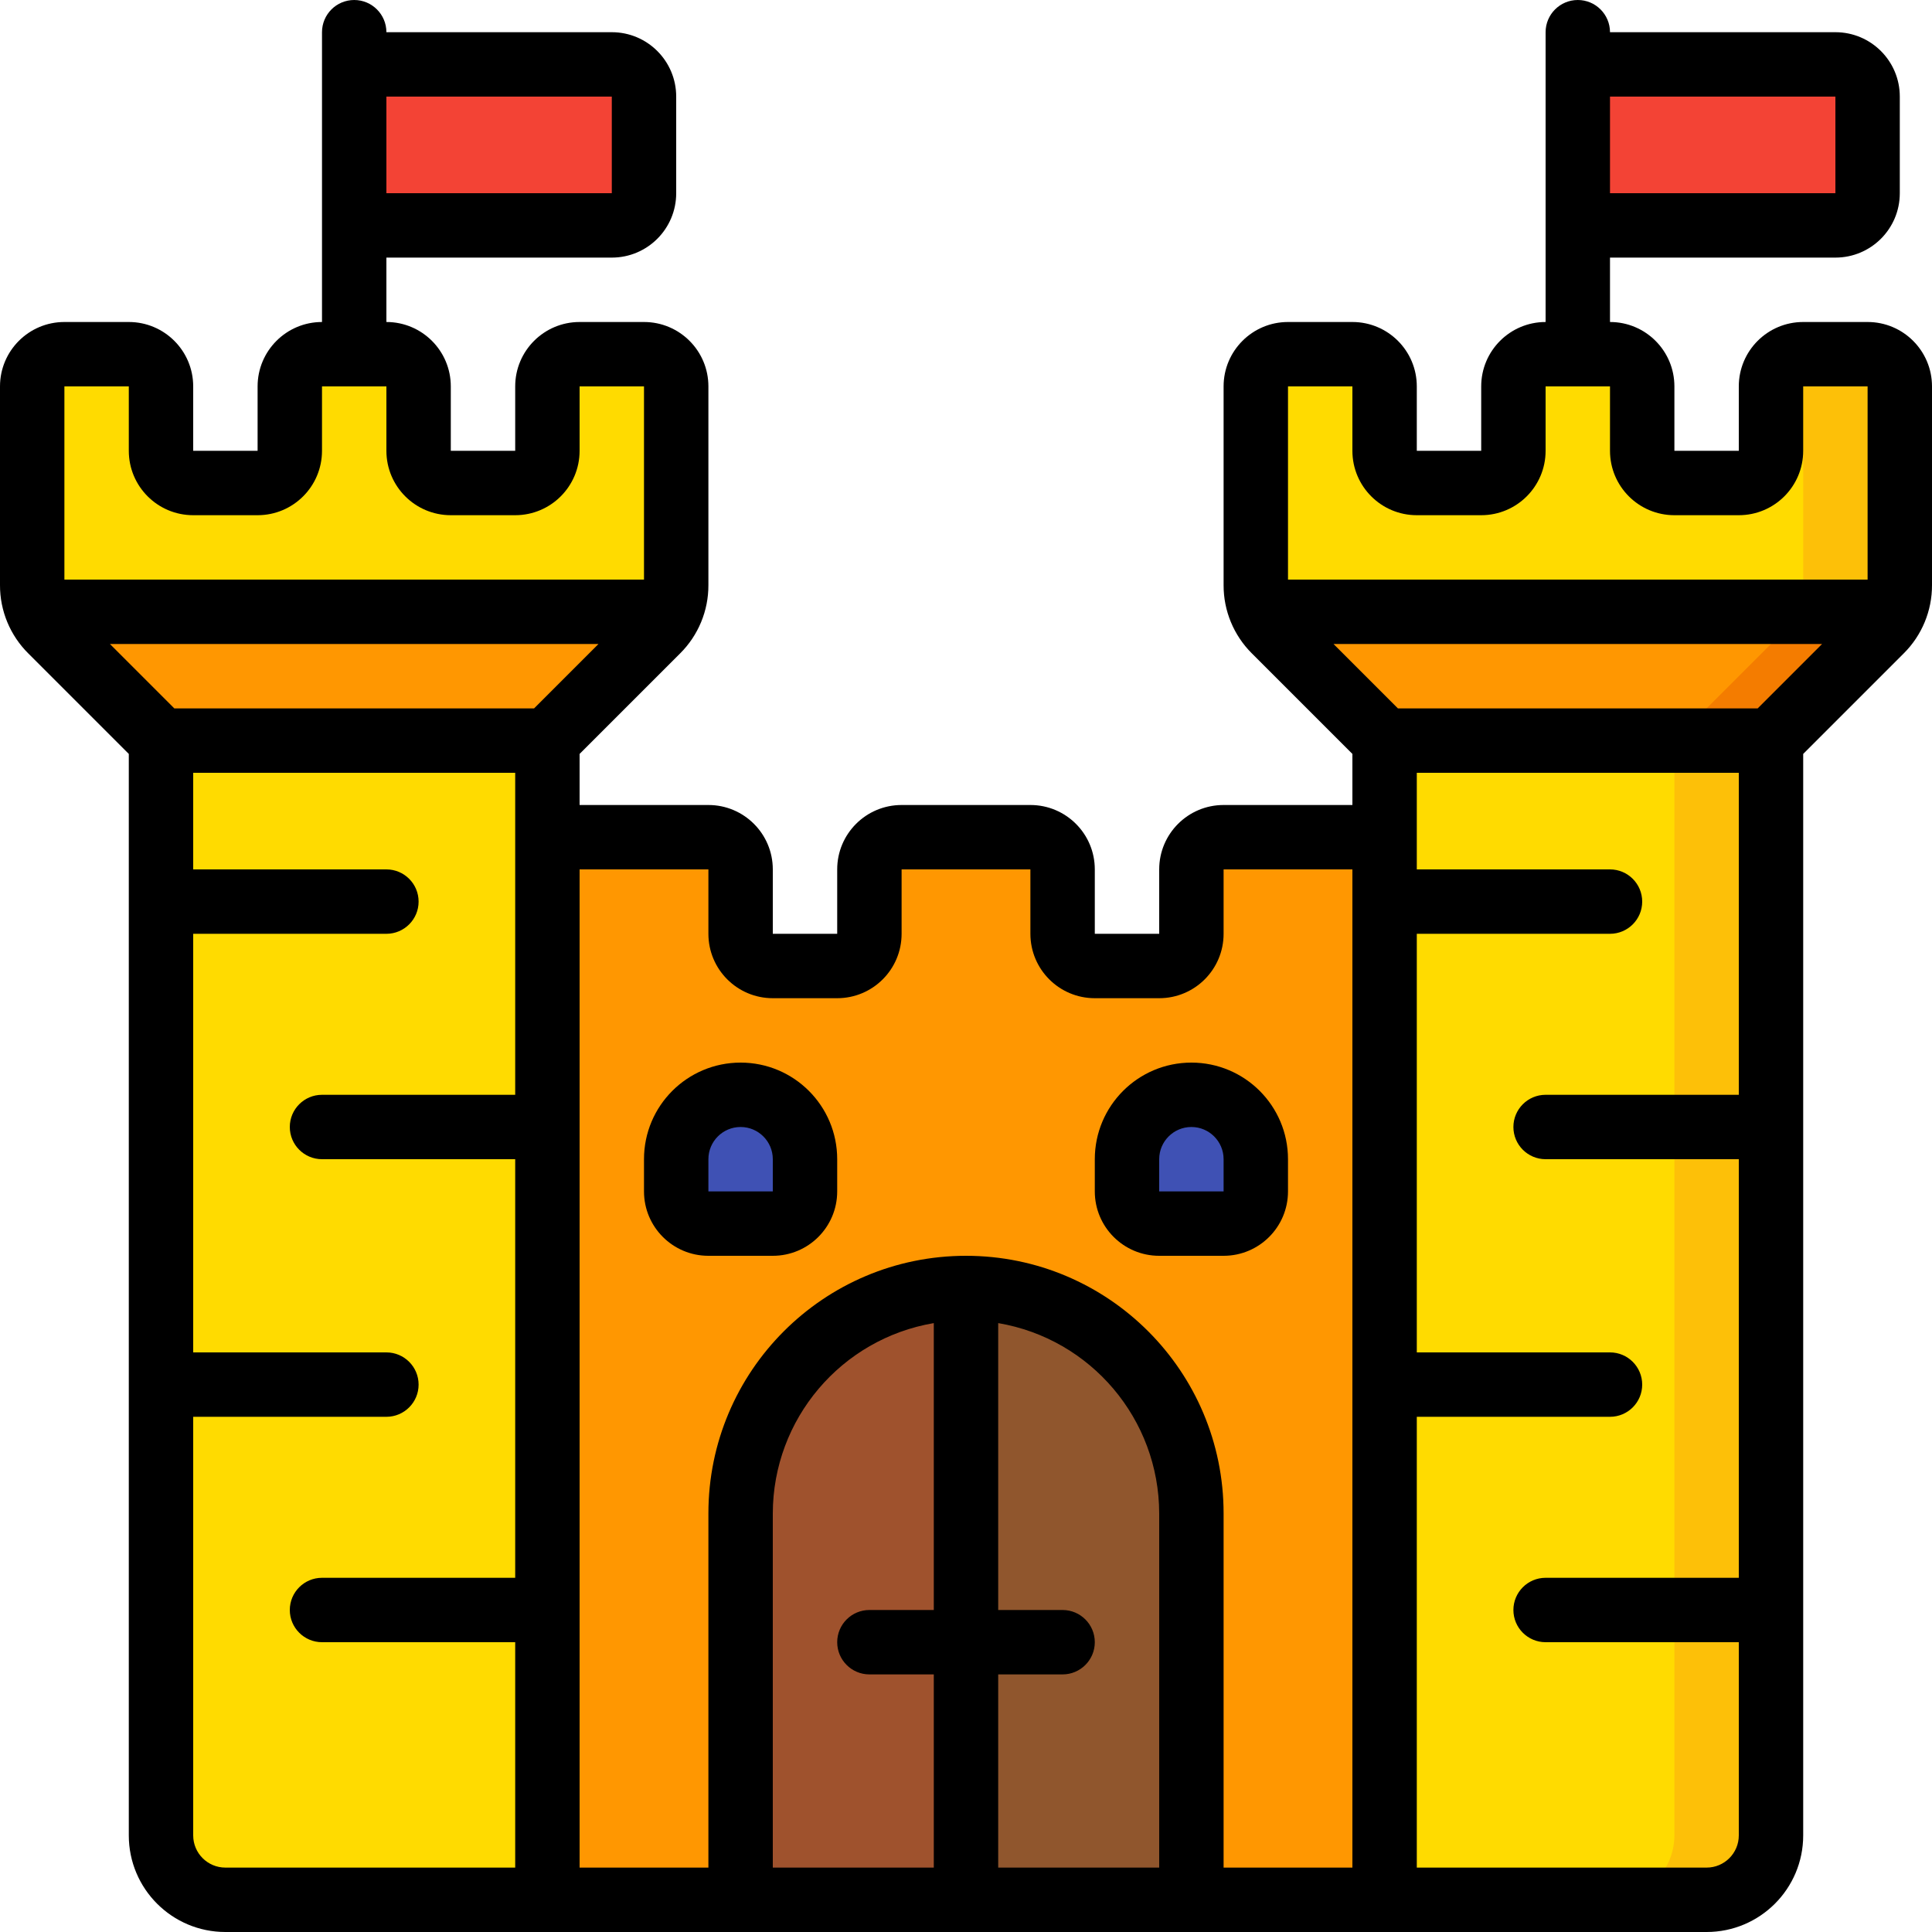
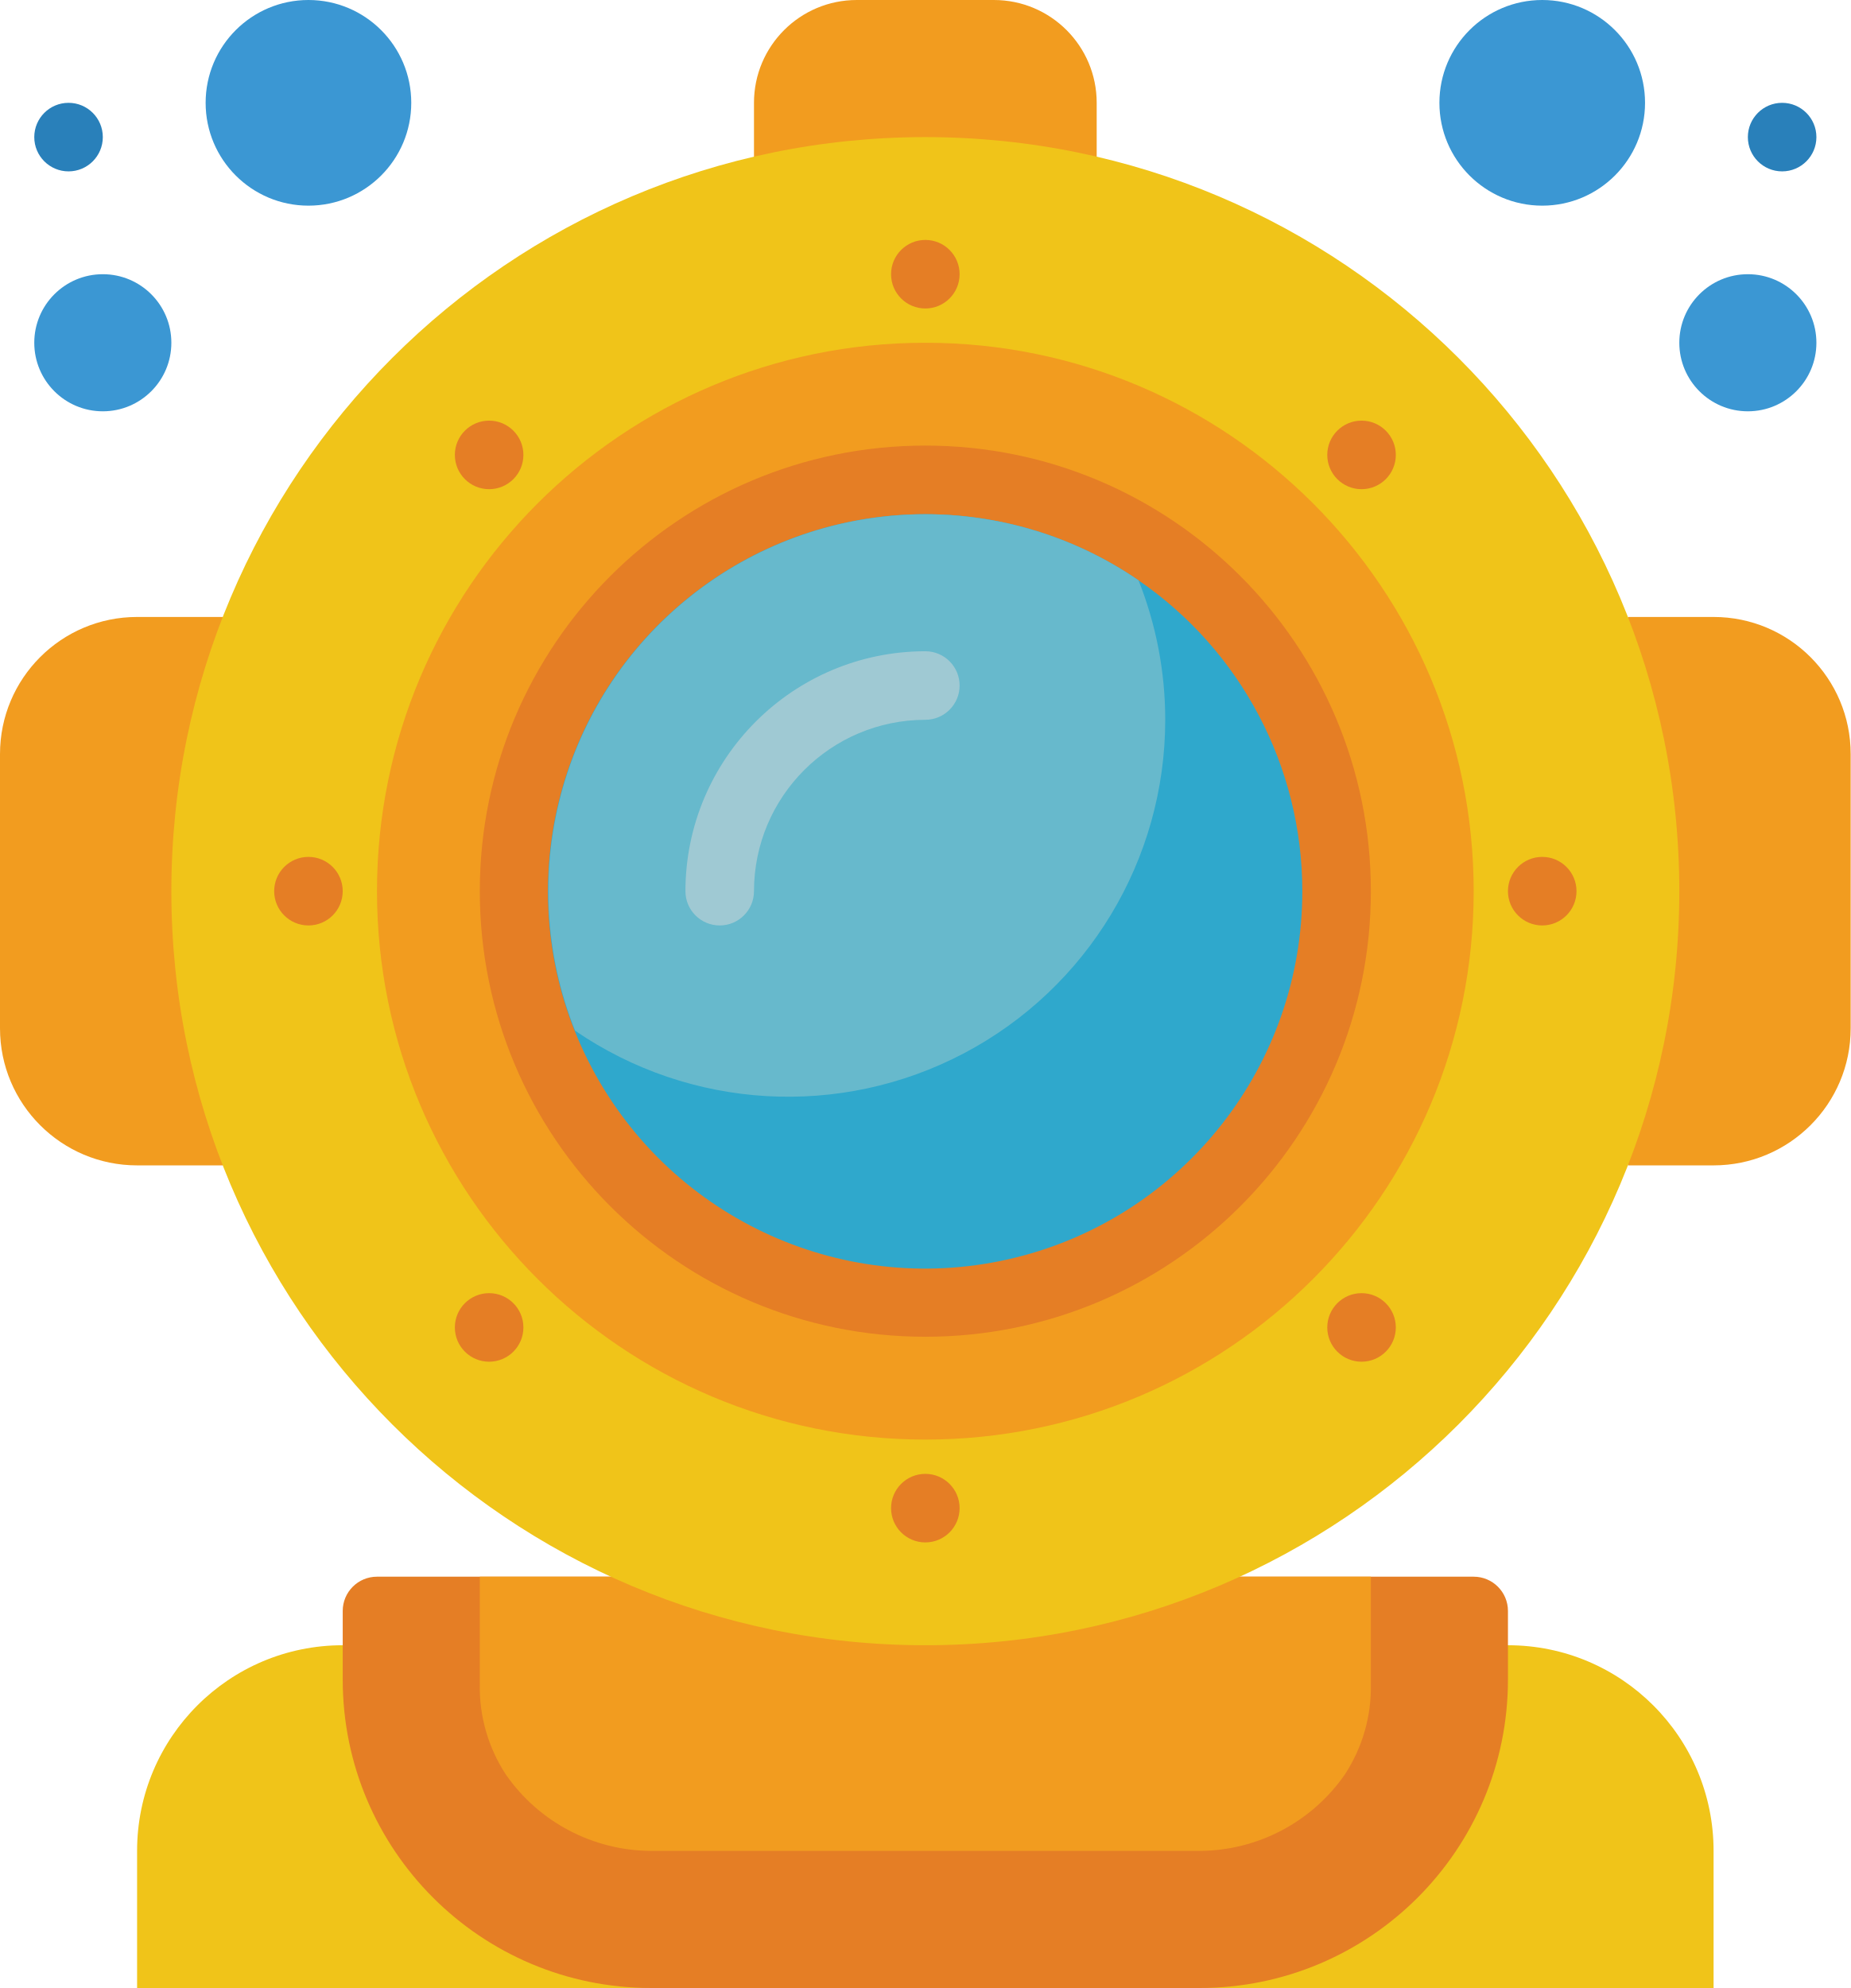
- <svg xmlns="http://www.w3.org/2000/svg" viewBox="0 0 60 60">
-   <g id="034---Castle" fill="none">
-     <g id="Layer_3" transform="translate(1 2)">
-       <path id="Shape" d="m19.82 17c-.1.22-.239.419-.41.59l-3.41 3.41h-12l-3.41-3.41c-.171-.171-.31-.37-.41-.59z" fill="#ff9701" />
-       <path id="Shape" d="m20 10v6.17c.001.286-.06.57-.18.83h-19.64c-.12-.26-.181-.544-.18-.83v-6.17c0-.552.448-1 1-1h2c.552 0 1 .448 1 1v2c0 .552.448 1 1 1h2c.552 0 1-.448 1-1v-2c0-.552.448-1 1-1h2c.552 0 1 .448 1 1v2c0 .552.448 1 1 1h2c.552 0 1-.448 1-1v-2c0-.552.448-1 1-1h2c.552 0 1 .448 1 1z" fill="#ffdb00" />
-       <path id="Shape" d="m16 21v36h-10c-1.103-.003-1.997-.897-2-2v-34z" fill="#ffdb00" />
-       <path id="Shape" d="m57.82 17c-.1.22-.239.419-.41.59l-3.41 3.41h-12l-3.41-3.41c-.171-.171-.31-.37-.41-.59z" fill="#ff9701" />
-       <path id="Shape" d="m54.82 17c-.1.22-.239.419-.41.59l-3.41 3.41h3l3.41-3.41c.171-.171.31-.37.41-.59z" fill="#f47c00" />
-       <path id="Shape" d="m58 10v6.17c.001.286-.06.57-.18.83h-19.64c-.12-.26-.181-.544-.18-.83v-6.17c0-.552.448-1 1-1h2c.552 0 1 .448 1 1v2c0 .552.448 1 1 1h2c.552 0 1-.448 1-1v-2c0-.552.448-1 1-1h2c.552 0 1 .448 1 1v2c0 .552.448 1 1 1h2c.552 0 1-.448 1-1v-2c0-.552.448-1 1-1h2c.552 0 1 .448 1 1z" fill="#ffdb00" />
-       <path id="Shape" d="m57 9h-2c-.178.005-.351.058-.5.154.305.173.495.495.5.846v6.17c.001.286-.06.57-.18.83h3c.12-.26.181-.544.18-.83v-6.17c0-.265-.105-.52-.293-.707s-.442-.293-.707-.293z" fill="#fdc008" />
-       <path id="Shape" d="m54 21v34c-.003 1.103-.897 1.997-2 2h-10v-36z" fill="#ffdb00" />
-       <path id="Shape" d="m51 21v34c-.003 1.103-.897 1.997-2 2h3c1.103-.003 1.997-.897 2-2v-34z" fill="#fdc008" />
-       <path id="Shape" d="m42 24v33h-6v-12c0-3.866-3.134-7-7-7s-7 3.134-7 7v12h-6v-33h5c.552 0 1 .448 1 1v2c0 .552.448 1 1 1h2c.552 0 1-.448 1-1v-2c0-.552.448-1 1-1h4c.552 0 1 .448 1 1v2c0 .552.448 1 1 1h2c.552 0 1-.448 1-1v-2c0-.552.448-1 1-1z" fill="#ff9701" />
-       <path id="Shape" d="m36 45v12h-7v-19c3.866 0 7 3.134 7 7z" fill="#90562d" />
-       <path id="Shape" d="m29 38v19h-7v-12c0-3.866 3.134-7 7-7z" fill="#9f522d" />
-       <path id="Shape" d="m23 36h-2c-.552 0-1-.448-1-1v-1c0-1.105.895-2 2-2s2 .895 2 2v1c0 .552-.448 1-1 1z" fill="#3f51b4" />
-       <path id="Shape" d="m37 36h-2c-.552 0-1-.448-1-1v-1c0-1.105.895-2 2-2s2 .895 2 2v1c0 .552-.448 1-1 1z" fill="#3f51b4" />
-       <g fill="#f34335">
-         <path id="Shape" d="m10 0h8c.552 0 1 .448 1 1v3c0 .552-.448 1-1 1h-8z" />
-         <path id="Shape" d="m48 0h8c.552 0 1 .448 1 1v3c0 .552-.448 1-1 1h-8z" />
+ <svg xmlns="http://www.w3.org/2000/svg" viewBox="0 0 54 58">
+   <g id="Page-1" fill="none" fill-rule="evenodd">
+     <g id="001---Diving-Helmet" fill-rule="nonzero">
+       <path id="Shape" d="m10 48c-3.314 0-6 2.686-6 6v4h46v-4c0-3.314-2.686-6-6-6z" fill="#f0c419" />
+       <path id="Shape" d="m32 4.58v-1.58c0-1.657-1.343-3-3-3h-4c-1.657 0-3 1.343-3 3v1.58z" fill="#f29c1f" />
+       <path id="Shape" d="m6.5 34h-2.5c-2.209 0-4-1.791-4-4v-8c0-2.209 1.791-4 4-4h2.5z" fill="#f29c1f" />
+       <path id="Shape" d="m47.5 34h2.5c2.209 0 4-1.791 4-4v-8c0-2.209-1.791-4-4-4h-2.5z" fill="#f29c1f" />
+       <path id="Shape" d="m36.17 46h6.83c.552 0 1 .448 1 1v2c0 4.971-4.029 9-9 9h-16c-4.971 0-9-4.029-9-9v-2c0-.552.448-1 1-1z" fill="#e57e25" />
+       <path id="Shape" d="m14 46v3.121c-.021.941.245 1.867.762 2.654.965 1.388 2.547 2.219 4.238 2.225h16c1.691-.006 3.273-.837 4.238-2.225.517-.787.783-1.713.762-2.654v-3.121z" fill="#f29c1f" />
+       <circle id="Oval" cx="3" cy="10" fill="#3b97d3" r="2" />
+       <circle id="Oval" cx="9" cy="3" fill="#3b97d3" r="3" />
+       <circle id="Oval" cx="2" cy="4" fill="#2980ba" r="1" />
+       <circle id="Oval" cx="51" cy="10" fill="#3b97d3" r="2" />
+       <circle id="Oval" cx="45" cy="3" fill="#3b97d3" r="3" />
+       <circle id="Oval" cx="52" cy="4" fill="#2980ba" r="1" />
+       <circle id="Oval" cx="27" cy="26" fill="#f0c419" r="22" />
+       <circle id="Oval" cx="27" cy="26" fill="#f29c1f" r="16" />
+       <circle id="Oval" cx="27" cy="26" fill="#e57e25" r="13" />
+       <path id="Shape" d="m38 26c.002 5.061-3.447 9.471-8.36 10.688-4.913 1.217-10.021-1.074-12.381-5.551-2.36-4.477-1.361-9.987 2.419-13.351s9.368-3.717 13.542-.855c2.992 2.05 4.78 5.443 4.78 9.07z" fill="#2fa8cc" />
+       <path id="Shape" d="m34 21c-.001 4.082-2.262 7.828-5.874 9.73-3.612 1.902-7.98 1.648-11.346-.66-1.79-4.498-.429-9.637 3.353-12.66 3.781-3.022 9.094-3.217 13.087-.48.516 1.295.78 2.676.78 4.07z" fill="#67b9cc" />
+       <g fill="#e57e25">
+         <circle id="Oval" cx="27" cy="8" r="1" />
+         <circle id="Oval" cx="14.272" cy="13.272" r="1" />
+         <circle id="Oval" cx="9" cy="26" r="1" />
+         <circle id="Oval" cx="14.272" cy="38.728" r="1" />
+         <circle id="Oval" cx="27" cy="44" r="1" />
+         <circle id="Oval" cx="39.728" cy="38.728" r="1" />
+         <circle id="Oval" cx="45" cy="26" r="1" />
+         <circle id="Oval" cx="39.728" cy="13.272" r="1" />
      </g>
-     </g>
-     <g id="Layer_11" fill="#000">
-       <path id="Shape" d="m58 10h-2c-1.105 0-2 .895-2 2v2h-2v-2c0-1.105-.895-2-2-2v-2h7c1.105 0 2-.895 2-2v-3c0-1.105-.895-2-2-2h-7c0-.552-.448-1-1-1s-1 .448-1 1v9c-1.105 0-2 .895-2 2v2h-2v-2c0-1.105-.895-2-2-2h-2c-1.105 0-2 .895-2 2v6.171c-.003.796.314 1.561.879 2.122l3.121 3.121v1.586h-4c-1.105 0-2 .895-2 2v2h-2v-2c0-1.105-.895-2-2-2h-4c-1.105 0-2 .895-2 2v2h-2v-2c0-1.105-.895-2-2-2h-4v-1.586l3.121-3.121c.565-.561.882-1.326.879-2.122v-6.171c0-1.105-.895-2-2-2h-2c-1.105 0-2 .895-2 2v2h-2v-2c0-1.105-.895-2-2-2v-2h7c1.105 0 2-.895 2-2v-3c0-1.105-.895-2-2-2h-7c0-.552-.448-1-1-1s-1 .448-1 1v9c-1.105 0-2 .895-2 2v2h-2v-2c0-1.105-.895-2-2-2h-2c-1.105 0-2 .895-2 2v6.171c-.003.796.314 1.561.879 2.122l3.121 3.121v33.586c0 1.657 1.343 3 3 3h46c1.657 0 3-1.343 3-3v-33.586l3.121-3.121c.565-.561.882-1.326.879-2.122v-6.171c0-1.105-.895-2-2-2zm-8-7h7v3h-7zm-38 0h7v3h-7zm-10 9h2v2c0 1.105.895 2 2 2h2c1.105 0 2-.895 2-2v-2h2v2c0 1.105.895 2 2 2h2c1.105 0 2-.895 2-2v-2h2v6h-18zm14 22h-6c-.552 0-1 .448-1 1s.448 1 1 1h6v13h-6c-.552 0-1 .448-1 1s.448 1 1 1h6v7h-9c-.552 0-1-.448-1-1v-13h6c.552 0 1-.448 1-1s-.448-1-1-1h-6v-13h6c.552 0 1-.448 1-1s-.448-1-1-1h-6v-3h10zm.586-12h-11.172l-2-2h15.172zm12.414 28h-2c-.552 0-1 .448-1 1s.448 1 1 1h2v6h-5v-11c.005-2.925 2.117-5.42 5-5.91zm7 8h-5v-6h2c.552 0 1-.448 1-1s-.448-1-1-1h-2v-8.91c2.883.49 4.995 2.985 5 5.91zm6 0h-4v-11c0-4.418-3.582-8-8-8s-8 3.582-8 8v11h-4v-31h4v2c0 1.105.895 2 2 2h2c1.105 0 2-.895 2-2v-2h4v2c0 1.105.895 2 2 2h2c1.105 0 2-.895 2-2v-2h4zm12-24h-6c-.552 0-1 .448-1 1s.448 1 1 1h6v13h-6c-.552 0-1 .448-1 1s.448 1 1 1h6v6c0 .552-.448 1-1 1h-9v-14h6c.552 0 1-.448 1-1s-.448-1-1-1h-6v-13h6c.552 0 1-.448 1-1s-.448-1-1-1h-6v-3h10zm.586-12h-11.172l-2-2h15.172zm3.414-4h-18v-6h2v2c0 1.105.895 2 2 2h2c1.105 0 2-.895 2-2v-2h2v2c0 1.105.895 2 2 2h2c1.105 0 2-.895 2-2v-2h2z" />
-       <path id="Shape" d="m23 33c-1.657 0-3 1.343-3 3v1c0 1.105.895 2 2 2h2c1.105 0 2-.895 2-2v-1c0-1.657-1.343-3-3-3zm-1 4v-1c0-.552.448-1 1-1s1 .448 1 1v1z" />
-       <path id="Shape" d="m34 36v1c0 1.105.895 2 2 2h2c1.105 0 2-.895 2-2v-1c0-1.657-1.343-3-3-3s-3 1.343-3 3zm4 0v1h-2v-1c0-.552.448-1 1-1s1 .448 1 1z" />
+       <path id="Shape" d="m21 27c-.552 0-1-.448-1-1 .004-3.864 3.136-6.996 7-7 .552 0 1 .448 1 1s-.448 1-1 1c-2.76.003-4.997 2.24-5 5 0 .552-.448 1-1 1z" fill="#9fc9d3" />
    </g>
  </g>
</svg>
